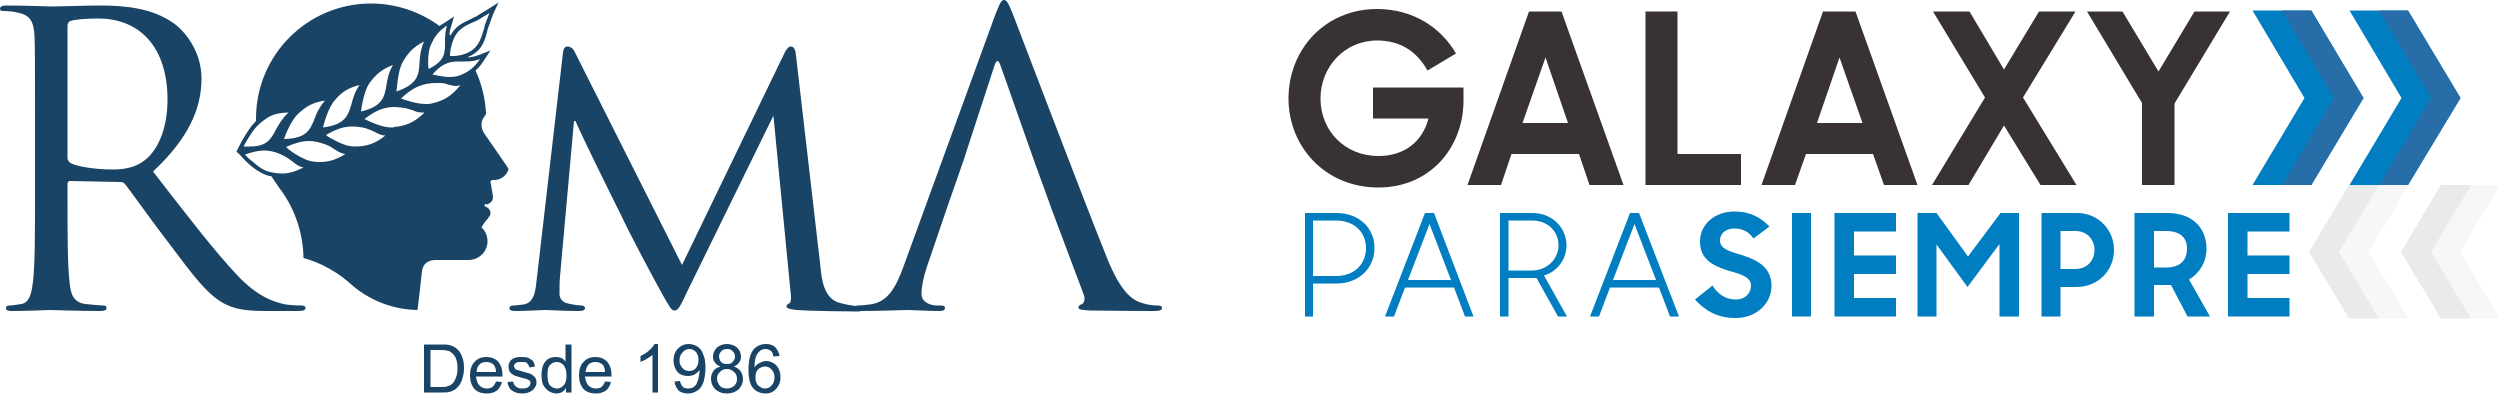
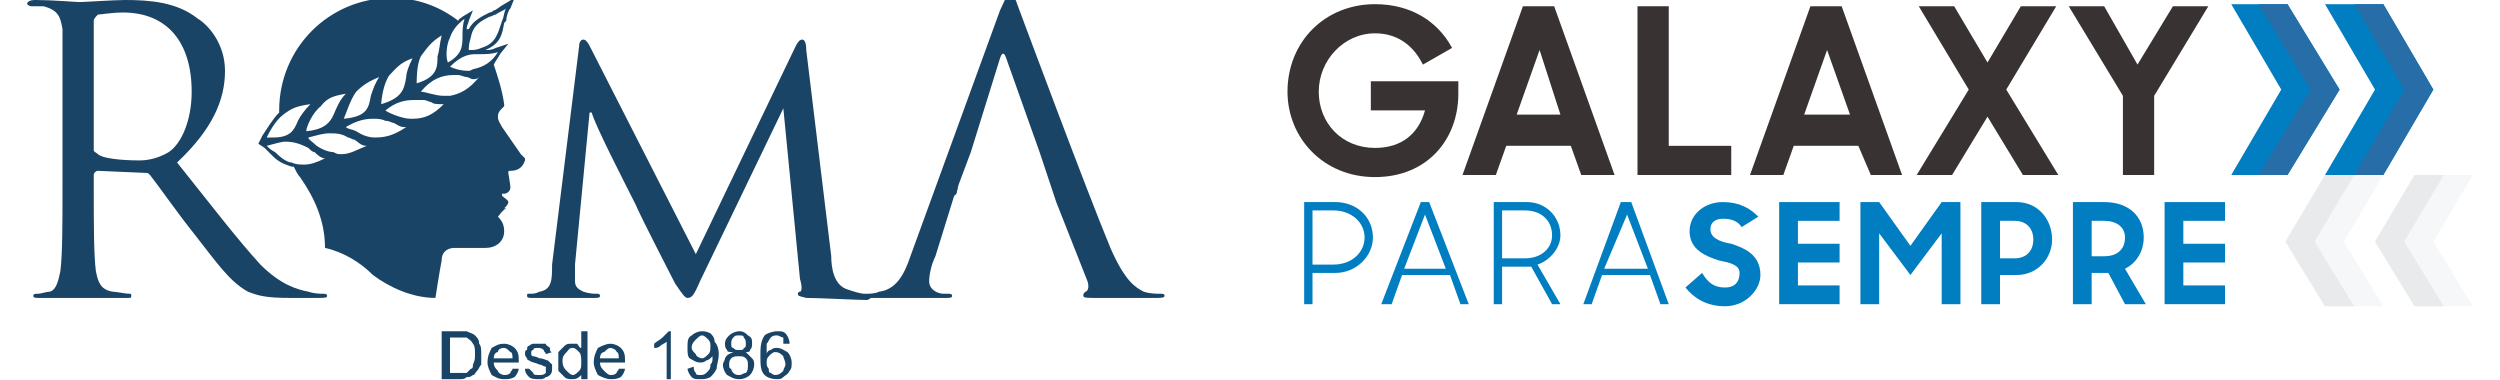
- <svg xmlns="http://www.w3.org/2000/svg" xml:space="preserve" width="5in" height="0.787in" version="1.1" style="shape-rendering:geometricPrecision; text-rendering:geometricPrecision; image-rendering:optimizeQuality; fill-rule:evenodd; clip-rule:evenodd" viewBox="0 0 5000 787">
+ <svg xmlns="http://www.w3.org/2000/svg" xml:space="preserve" width="1.2in" height="0.182in" version="1.1" style="shape-rendering:geometricPrecision; text-rendering:geometricPrecision; image-rendering:optimizeQuality; fill-rule:evenodd; clip-rule:evenodd" viewBox="0 0 1200 182">
  <defs>
    <style type="text/css">
   
    .fil1 {fill:#007EC1;fill-rule:nonzero}
    .fil5 {fill:#1A4466;fill-rule:nonzero}
    .fil3 {fill:#276EA8;fill-rule:nonzero}
    .fil0 {fill:#383332;fill-rule:nonzero}
    .fil4 {fill:#E8EAEB;fill-rule:nonzero}
    .fil2 {fill:#F6F7F8;fill-rule:nonzero}
   
  </style>
  </defs>
  <g id="Layer_x0020_1">
    <g id="_2565278563680">
      <g id="_1812098045968">
-         <path class="fil0" d="M2577 197c0,-99 74,-179 177,-179 72,0 128,37 158,89l-57 34c-22,-39 -55,-60 -101,-60 -64,0 -113,52 -113,116 0,64 48,115 116,115 52,0 88,-29 100,-75l-111 0 0 -62 181 0 0 26c0,94 -67,174 -170,174 -108,0 -180,-83 -180,-178z" />
-         <path class="fil0" d="M3045 246l91 0 -45 -131 -46 131zm13 -223l65 0 124 347 -68 0 -21 -62 -135 0 -21 62 -67 0 123 -347z" />
-         <polygon class="fil0" points="3291,23 3355,23 3355,308 3482,308 3482,370 3291,370 " />
-         <path class="fil0" d="M3634 246l91 0 -46 -131 -45 131zm12 -223l65 0 124 347 -67 0 -22 -62 -134 0 -22 62 -67 0 123 -347z" />
-         <polygon class="fil0" points="4008,251 3937,370 3864,370 3970,195 3866,23 3939,23 4008,139 4078,23 4151,23 4046,195 4153,370 4081,370 " />
-         <polygon class="fil0" points="4284,206 4174,23 4245,23 4317,143 4389,23 4460,23 4349,207 4349,370 4284,370 " />
-         <path class="fil1" d="M2626 441l0 111 46 0c37,0 60,-24 60,-56 0,-31 -23,-55 -60,-55l-46 0zm-16 -15l63 0c45,0 76,30 76,70 0,40 -31,71 -76,71l-47 0 0 66 -16 0 0 -207z" />
-         <path class="fil1" d="M2816 560l86 0 -43 -112 -43 112zm34 -134l18 0 79 207 -17 0 -22 -58 -98 0 -22 58 -18 0 80 -207z" />
-         <path class="fil1" d="M3017 441l0 100 47 0c31,0 53,-24 53,-50 0,-29 -22,-50 -53,-50l-47 0zm56 115l-56 0 0 77 -17 0 0 -207 65 0c39,0 68,29 68,65 0,27 -18,52 -45,60l46 82 -18 0 -43 -77z" />
-         <path class="fil1" d="M3226 560l86 0 -43 -112 -43 112zm34 -134l18 0 80 207 -18 0 -22 -58 -98 0 -22 58 -18 0 80 -207z" />
-         <path class="fil1" d="M3390 599l35 -28c11,18 27,28 46,28 20,0 31,-13 31,-28 0,-17 -21,-23 -43,-29 -28,-9 -59,-20 -59,-59 0,-34 29,-60 69,-60 33,0 53,13 70,30l-32 24c-9,-13 -21,-20 -38,-20 -19,0 -29,11 -29,24 0,17 20,22 43,29 28,9 60,22 60,62 0,32 -27,64 -72,64 -38,0 -62,-16 -81,-37z" />
-         <polygon class="fil1" points="3584,426 3622,426 3622,633 3584,633 " />
-         <polygon class="fil1" points="3669,426 3792,426 3792,463 3708,463 3708,511 3792,511 3792,548 3708,548 3708,596 3792,596 3792,633 3669,633 " />
-         <polygon class="fil1" points="3835,426 3873,426 3936,513 4001,426 4038,426 4038,633 3999,633 3999,488 3935,574 3873,489 3873,633 3835,633 " />
-         <path class="fil1" d="M4121 462l0 76 30 0c23,0 38,-17 38,-38 0,-21 -15,-38 -38,-38l-30 0zm-38 -36l71 0c42,0 74,33 74,74 0,41 -32,74 -75,74l-32 0 0 59 -38 0 0 -207z" />
-         <path class="fil1" d="M4332 535c32,0 42,-18 42,-38 0,-21 -13,-35 -42,-35l-24 0 0 73 24 0zm-63 98l0 -207 66 0c49,0 78,29 78,72 0,25 -13,48 -35,61l42 74 -45 0 -33 -63 -34 0 0 63 -39 0z" />
-         <polygon class="fil1" points="4456,426 4579,426 4579,463 4495,463 4495,511 4579,511 4579,548 4495,548 4495,596 4579,596 4579,633 4456,633 " />
-         <polygon class="fil1" points="4609,196 4505,21 4622,21 4727,196 4622,370 4505,370 " />
-         <polygon class="fil1" points="4803,196 4699,21 4816,21 4921,196 4816,370 4699,370 " />
-         <polygon class="fil2" points="4619,504 4699,370 4817,370 4737,504 4817,637 4699,637 " />
-         <polygon class="fil2" points="4802,504 4882,370 5000,370 4920,504 5000,637 4882,637 " />
-         <polygon class="fil3" points="4862,196 4758,21 4816,21 4921,196 4816,370 4758,370 " />
-         <polygon class="fil3" points="4668,196 4564,21 4623,21 4727,196 4623,370 4564,370 " />
-         <polygon class="fil4" points="4618,504 4698,370 4758,370 4678,504 4758,637 4698,637 " />
-         <polygon class="fil4" points="4802,504 4882,370 4942,370 4862,504 4942,637 4882,637 " />
+         <path class="fil0" d="M618 44c0,-24 18,-42 42,-42 17,0 30,8 37,21l-14 8c-5,-10 -13,-15 -23,-15 -15,0 -27,13 -27,28 0,15 11,27 27,27 13,0 21,-7 24,-18l-26 0 0 -14 42 0 0 6c0,22 -15,40 -40,40 -25,0 -42,-19 -42,-41l0 0z" />
+         <path class="fil0" d="M728 55l21 0 -10 -31 -11 31zm3 -52l15 0 29 81 -16 0 -5 -14 -31 0 -5 14 -16 0 29 -81 0 0z" />
+         <polygon class="fil0" points="786,3 801,3 801,70 831,70 831,84 786,84 " />
+         <path class="fil0" d="M866 55l22 0 -11 -31 -11 31zm3 -52l15 0 29 81 -15 0 -6 -14 -31 0 -5 14 -16 0 29 -81 0 0z" />
+         <polygon class="fil0" points="954,56 937,84 920,84 945,43 921,3 938,3 954,30 970,3 987,3 963,43 988,84 971,84 " />
+         <polygon class="fil0" points="1019,46 993,3 1010,3 1026,31 1043,3 1060,3 1034,46 1034,84 1019,84 " />
+         <path class="fil1" d="M630 101l0 26 10 0c9,0 15,-6 15,-13 0,-7 -6,-13 -15,-13l-10 0zm-4 -4l15 0c10,0 18,7 18,17 0,9 -8,17 -18,17l-11 0 0 15 -4 0 0 -49z" />
+         <path class="fil1" d="M674 129l20 0 -10 -26 -10 26 0 0zm8 -32l4 0 19 49 -4 0 -5 -14 -23 0 -5 14 -5 0 19 -49 0 0z" />
+         <path class="fil1" d="M721 101l0 23 11 0c8,0 13,-5 13,-11 0,-7 -5,-12 -13,-12l-11 0 0 0zm14 27l-14 0 0 18 -4 0 0 -49 16 0c9,0 16,7 16,16 0,6 -5,12 -11,14l11 19 -4 0 -10 -18 0 0z" />
+         <path class="fil1" d="M770 129l21 0 -10 -26 -11 26 0 0zm8 -32l5 0 18 49 -4 0 -5 -14 -23 0 -5 14 -4 0 18 -49 0 0z" />
+         <path class="fil1" d="M809 138l8 -7c3,5 6,7 11,7 5,0 7,-3 7,-7 0,-4 -5,-5 -10,-6 -6,-2 -14,-5 -14,-14 0,-8 7,-14 16,-14 8,0 13,3 17,7l-8 5c-2,-3 -5,-4 -9,-4 -4,0 -6,2 -6,5 0,4 4,6 10,7 6,2 14,5 14,15 0,7 -7,15 -17,15 -9,0 -15,-4 -19,-9l0 0z" />
+         <polygon class="fil1" points="854,97 883,97 883,106 863,106 863,117 883,117 883,126 863,126 863,137 883,137 883,146 854,146 " />
+         <polygon class="fil1" points="893,97 902,97 917,118 932,97 941,97 941,146 932,146 932,112 917,132 902,112 902,146 893,146 " />
+         <path class="fil1" d="M960 106l0 18 7 0c6,0 9,-4 9,-9 0,-5 -3,-9 -9,-9l-7 0zm-9 -9l17 0c10,0 17,8 17,18 0,9 -7,17 -17,17l-8 0 0 14 -9 0 0 -49 0 0z" />
+         <path class="fil1" d="M1010 123c7,0 10,-4 10,-9 0,-5 -4,-8 -10,-8l-6 0 0 17 6 0zm-15 23l0 -49 15 0c12,0 19,7 19,17 0,6 -3,12 -9,15l10 17 -10 0 -8 -15 -8 0 0 15 -9 0z" />
+         <polygon class="fil1" points="1039,97 1068,97 1068,106 1048,106 1048,117 1068,117 1068,126 1048,126 1048,137 1068,137 1068,146 1039,146 " />
+         <polygon class="fil1" points="1095,43 1071,2 1098,2 1123,43 1098,84 1071,84 " />
+         <polygon class="fil1" points="1140,43 1116,2 1144,2 1168,43 1144,84 1116,84 " />
+         <polygon class="fil2" points="1097,116 1116,84 1144,84 1125,116 1144,147 1116,147 " />
+         <polygon class="fil2" points="1140,116 1159,84 1187,84 1168,116 1187,147 1159,147 " />
+         <polygon class="fil3" points="1154,43 1130,2 1144,2 1168,43 1144,84 1130,84 " />
+         <polygon class="fil3" points="1109,43 1084,2 1098,2 1123,43 1098,84 1084,84 " />
+         <polygon class="fil4" points="1097,116 1116,84 1130,84 1111,116 1130,147 1116,147 " />
+         <polygon class="fil4" points="1140,116 1159,84 1173,84 1154,116 1173,147 1159,147 " />
      </g>
-       <path class="fil5" d="M70 246c0,-127 0,-149 -1,-175 -2,-28 -8,-41 -35,-46 -7,-2 -20,-3 -28,-3 -3,0 -6,-1 -6,-4 0,-5 4,-7 13,-7 36,0 87,2 91,2 9,0 71,-2 96,-2 50,0 105,5 148,36 20,14 55,54 55,110 0,59 -25,119 -97,186 66,85 121,157 168,207 43,46 78,55 98,59 16,2 27,2 32,2 4,0 7,2 7,5 0,5 -5,6 -19,6l-58 0c-45,0 -65,-4 -86,-15 -35,-19 -63,-58 -109,-119 -34,-44 -72,-98 -89,-120 -3,-3 -5,-4 -10,-4l-99 -2c-4,0 -6,2 -6,6l0 20c0,77 0,141 4,175 2,24 7,42 32,45 11,1 29,3 36,3 5,0 6,2 6,5 0,4 -4,6 -12,6 -45,0 -96,-2 -100,-2 -1,0 -52,2 -76,2 -9,0 -13,-1 -13,-6 0,-3 2,-5 7,-5 7,0 16,-2 24,-3 16,-3 20,-21 23,-45 4,-34 4,-98 4,-175l0 -142 0 0zm65 70l0 0c0,4 2,7 6,10 12,7 49,13 85,13 19,0 42,-3 60,-16 28,-19 49,-63 49,-124 0,-102 -53,-162 -139,-162 -25,0 -47,2 -55,5 -4,1 -6,5 -6,10l0 264 0 0z" />
-       <path class="fil5" d="M1903 390l-6 17 -2 6 8 -23c0,0 0,0 0,0z" />
-       <path class="fil5" d="M2316 611c-8,0 -20,-1 -32,-5 -17,-5 -41,-18 -70,-90 -49,-122 -176,-456 -188,-487 -10,-25 -13,-29 -18,-29 -5,0 -8,5 -18,31l-183 502c-15,41 -31,72 -68,76 -7,1 -18,2 -24,2 -1,0 -2,0 -3,1 -9,-1 -22,-3 -35,-7 -29,-9 -34,-47 -36,-71l-49 -423c-1,-13 -5,-18 -10,-18 -5,0 -8,4 -12,11l-206 426 -215 -427c-4,-8 -10,-10 -15,-10 -4,0 -7,4 -8,12l-52 449c-3,26 -4,51 -27,55 -11,1 -15,2 -21,2 -4,0 -7,2 -7,5 0,5 4,6 12,6 19,0 53,-2 60,-2 5,0 39,2 66,2 8,0 13,-1 13,-6 0,-3 -4,-5 -6,-5 -5,0 -15,-1 -28,-4 -10,-2 -17,-9 -17,-19 0,-12 0,-25 1,-35l28 -311 3 0c12,29 69,144 91,188 17,37 64,125 83,159 14,25 18,32 24,32 7,0 11,-7 25,-37l172 -351 1 0 34 350c2,13 1,23 -3,24 -3,1 -5,3 -5,6 0,3 3,5 20,7 26,2 105,3 121,3 3,0 6,0 8,-1 1,0 1,0 1,0 38,0 83,-2 92,-2 9,0 44,2 63,2 7,0 12,-1 12,-6 0,-3 -2,-5 -8,-5l-8 0c-14,0 -31,-7 -31,-23 0,-15 4,-34 11,-55l41 -120 0 0 2 -6 6 -17c0,0 0,0 0,0l24 -69 62 -190c4,-12 8,-12 12,0l67 190 37 102 62 165c5,12 0,20 -5,21 -3,1 -5,3 -5,6 0,5 9,5 24,6 56,1 115,1 127,1 9,0 16,-1 16,-6 0,-4 -3,-5 -8,-5l0 0z" />
-       <path class="fil5" d="M1016 336l-8 -12 -38 -55c0,0 0,0 0,0 -4,-5 -7,-12 -7,-19 0,-7 2,-13 6,-17l0 -1c2,-1 3,-3 3,-6 0,0 0,0 0,-1 0,0 0,0 0,0l0 0c-2,-30 -9,-58 -21,-84 6,-5 11,-11 16,-19l14 -21 -23 9c-8,3 -15,4 -21,5 0,-1 -1,-1 -1,-1 28,-12 34,-32 40,-58l1 -2c3,-9 7,-20 9,-25l11 -24 -22 14c-8,5 -18,11 -23,14 -4,2 -7,3 -10,5 -17,8 -31,14 -41,33 -1,-1 -1,-2 -2,-2 0,-5 1,-10 3,-15l6 -21 -18 12c-4,2 -8,5 -11,7 -38,-28 -86,-45 -137,-45 -127,0 -230,103 -230,230 0,2 0,4 0,5 -13,13 -24,32 -32,47l-7 14 11 11c3,4 9,10 16,16 14,12 27,19 39,22 1,0 3,0 4,1 5,7 10,15 15,22l0 0c30,39 48,88 49,141 37,10 71,30 99,56l0 0c35,29 79,47 129,48 0,0 7,-57 9,-78 3,-20 20,-22 27,-22 7,0 57,0 65,0 1,0 1,0 1,0 21,0 38,-17 38,-37 0,-11 -4,-21 -12,-28 4,-7 8,-14 14,-19l0 0 -1 0c3,-3 5,-6 5,-10 0,-6 -5,-11 -10,-13l0 0c-1,0 -2,-1 -2,-2 0,-2 1,-3 2,-3 1,0 1,0 1,1 8,-1 14,-7 14,-15 0,-3 -5,-30 -5,-30 0,-2 2,-4 4,-4 0,0 2,0 3,0 14,0 25,-9 29,-21 0,0 0,0 0,-1 0,-1 -1,-2 -1,-2zm-112 -249l0 0c8,-26 21,-33 41,-42 3,-1 7,-3 11,-5 5,-3 16,-10 23,-14 -3,7 -7,18 -10,26l0 2c-8,27 -13,46 -43,55 -7,2 -14,3 -19,3 -3,0 -6,0 -7,0 0,-3 0,-12 4,-25l0 0zm-42 2l0 0c7,-15 14,-26 32,-38 -4,13 -4,24 -4,34 0,21 0,37 -33,53 -1,-8 -2,-35 5,-49l0 0zm-57 36l0 0c10,-18 20,-30 43,-42 -7,16 -8,29 -9,42 -1,24 -3,43 -46,58 1,-9 3,-42 12,-58zm-66 41l0 0c12,-16 23,-27 47,-36 -9,15 -11,28 -13,40 -4,24 -8,43 -51,53 1,-9 6,-41 17,-57zm-20 4l0 0c-9,13 -13,26 -16,38 -7,23 -12,41 -57,47 2,-9 11,-41 24,-55 13,-15 25,-24 49,-30l0 0zm-122 57l0 0c15,-14 28,-22 53,-26 -11,13 -17,25 -21,37 -9,22 -16,39 -61,40 3,-9 15,-39 29,-51l0 0zm-75 18l0 0c16,-13 26,-19 55,-20 -12,11 -19,23 -25,34 -10,19 -18,34 -52,34 -4,0 -8,0 -13,0 5,-9 19,-36 35,-48l0 0zm42 102l0 0c-7,0 -15,-1 -24,-3 -10,-2 -22,-9 -35,-21 -7,-5 -13,-11 -15,-14 15,-5 27,-8 38,-8 14,0 28,4 44,13 5,3 9,6 13,9 6,5 12,10 22,12 -16,8 -29,12 -43,12l0 0zm76 -23l0 0c-5,0 -9,0 -14,-1 -10,-1 -23,-7 -37,-16 -8,-5 -14,-10 -17,-13 18,-8 32,-12 46,-12 11,0 23,3 36,8 5,2 10,5 14,8 7,4 13,9 23,10 -18,11 -33,16 -51,16l0 0zm69 -31l0 0c-11,0 -24,-4 -39,-12 -8,-4 -15,-8 -18,-11 20,-12 36,-17 52,-17 9,0 19,1 29,4 6,2 10,4 15,6 7,4 14,8 23,8 0,0 1,0 1,-1 -23,19 -41,23 -63,23l0 0zm79 -39l0 0c-1,1 -3,1 -5,1 -20,0 -46,-13 -54,-17 22,-17 39,-24 60,-24 6,0 13,1 20,2 6,1 10,3 15,4 7,3 12,5 20,5 2,0 3,0 5,0 -21,21 -39,27 -61,29l0 0zm75 -47l0 0c-3,1 -7,1 -11,1 -19,0 -42,-8 -50,-11 24,-23 44,-31 71,-31 2,0 4,0 7,0 6,0 11,1 16,3 5,1 10,3 16,3 3,0 6,-1 9,-2 -19,24 -36,32 -58,37l0 0zm53 -55l0 0c-4,1 -10,2 -16,2 -14,0 -29,-4 -35,-5 22,-26 39,-26 55,-26l5 0c11,0 23,0 35,-5 -13,20 -27,28 -44,34l0 0z" />
-       <path class="fil5" d="M848 785l0 -96 33 0c8,0 13,0 17,1 6,1 11,4 15,7 5,4 9,10 11,16 3,7 4,15 4,23 0,8 -1,14 -3,20 -1,6 -4,10 -6,14 -3,4 -6,7 -9,9 -3,2 -7,4 -12,5 -4,1 -9,1 -15,1l-35 0zm13 -11l20 0c7,0 12,0 15,-2 4,-1 7,-3 9,-5 3,-3 5,-7 7,-12 2,-5 3,-11 3,-19 0,-10 -2,-18 -5,-23 -4,-6 -8,-9 -12,-11 -4,-1 -9,-2 -17,-2l-20 0 0 74zm131 -11l12 1c-2,7 -5,13 -10,17 -6,4 -12,6 -20,6 -11,0 -19,-3 -25,-9 -6,-7 -9,-16 -9,-27 0,-12 3,-21 9,-27 6,-7 14,-10 24,-10 9,0 17,3 23,9 6,7 9,16 9,27 0,1 0,2 0,3l-53 0c1,8 3,14 7,18 4,4 9,6 15,6 4,0 8,-1 11,-3 3,-3 5,-6 7,-11zm-39 -19l39 0c0,-6 -2,-11 -4,-14 -4,-4 -9,-6 -15,-6 -6,0 -10,1 -14,5 -4,4 -5,8 -6,15zm62 20l11 -1c1,4 3,8 6,10 3,3 7,4 13,4 5,0 9,-1 12,-3 2,-2 4,-5 4,-8 0,-3 -1,-5 -4,-6 -1,-1 -6,-3 -12,-4 -9,-3 -15,-4 -18,-6 -3,-2 -6,-4 -8,-7 -1,-3 -2,-6 -2,-9 0,-3 0,-6 2,-9 1,-3 3,-5 6,-7 1,-1 4,-2 7,-3 3,-1 7,-1 10,-1 6,0 11,0 15,2 4,2 7,4 9,6 2,3 3,7 4,11l-11 2c-1,-4 -3,-6 -5,-9 -2,-2 -6,-2 -11,-2 -5,0 -9,0 -11,2 -3,2 -4,4 -4,6 0,2 1,3 2,5 0,1 2,2 4,3 1,0 5,1 11,3 8,2 14,4 17,5 3,2 6,4 8,7 2,2 3,6 3,10 0,4 -1,7 -4,11 -2,3 -5,6 -10,8 -4,2 -9,3 -14,3 -9,0 -16,-2 -21,-6 -5,-3 -8,-9 -9,-17zm117 21l0 -9c-4,7 -11,11 -19,11 -6,0 -11,-2 -16,-5 -4,-3 -8,-7 -11,-13 -2,-5 -3,-12 -3,-19 0,-7 1,-13 3,-19 2,-5 6,-10 10,-13 5,-3 10,-4 16,-4 4,0 8,1 11,2 4,2 6,5 8,7l0 -34 12 0 0 96 -11 0zm-37 -35c0,9 1,16 5,21 4,4 9,6 14,6 5,0 9,-2 13,-6 4,-4 6,-11 6,-20 0,-9 -2,-16 -6,-21 -4,-4 -8,-6 -14,-6 -5,0 -9,2 -13,6 -4,4 -5,11 -5,20zm115 13l12 1c-2,7 -5,13 -10,17 -6,4 -12,6 -20,6 -11,0 -19,-3 -25,-9 -6,-7 -9,-16 -9,-27 0,-12 3,-21 9,-27 6,-7 14,-10 24,-10 9,0 17,3 23,9 6,7 9,16 9,27 0,1 0,2 0,3l-53 0c1,8 3,14 7,18 4,4 9,6 15,6 4,0 8,-1 11,-3 3,-3 5,-6 7,-11zm-39 -19l39 0c0,-6 -2,-11 -4,-14 -4,-4 -9,-6 -15,-6 -5,0 -10,1 -14,5 -3,4 -5,8 -6,15zm145 41l-11 0 0 -75c-3,2 -7,5 -12,8 -4,3 -9,4 -12,6l0 -12c6,-3 12,-6 17,-11 5,-4 9,-9 11,-13l7 0 0 97zm33 -22l11 -1c1,5 3,9 6,12 2,2 6,3 10,3 4,0 7,-1 10,-2 3,-2 5,-4 7,-7 1,-3 3,-7 4,-11 1,-5 2,-10 2,-15 0,0 0,-1 0,-2 -3,4 -6,7 -10,9 -4,2 -9,3 -13,3 -8,0 -15,-2 -21,-8 -5,-6 -8,-14 -8,-23 0,-10 3,-18 9,-24 6,-6 13,-9 21,-9 7,0 12,2 18,5 5,4 9,8 11,15 3,6 5,15 5,27 0,12 -2,22 -4,29 -3,8 -7,14 -12,17 -6,4 -12,6 -19,6 -8,0 -14,-2 -19,-6 -4,-5 -7,-10 -8,-18zm48 -43c0,-7 -2,-12 -5,-16 -4,-4 -8,-6 -13,-6 -5,0 -10,2 -14,7 -4,4 -6,9 -6,16 0,6 2,11 6,15 3,4 8,6 13,6 6,0 11,-2 14,-6 3,-4 5,-9 5,-16zm44 13c-5,-2 -9,-4 -11,-8 -3,-3 -4,-7 -4,-12 0,-7 3,-13 8,-18 5,-4 11,-7 20,-7 8,0 15,3 20,7 5,5 8,11 8,18 0,5 -1,9 -4,12 -2,4 -6,6 -10,8 5,2 10,5 13,9 3,5 5,10 5,16 0,8 -3,15 -9,21 -6,5 -14,8 -23,8 -10,0 -17,-3 -23,-8 -6,-6 -9,-13 -9,-22 0,-6 2,-11 5,-15 3,-5 8,-7 14,-9zm-3 -20c0,4 2,8 4,11 3,3 7,4 12,4 5,0 9,-1 11,-4 3,-3 5,-6 5,-11 0,-4 -2,-8 -5,-11 -3,-3 -6,-4 -11,-4 -5,0 -8,1 -11,4 -3,3 -5,7 -5,11zm-4 44c0,4 1,7 3,10 1,4 4,6 7,8 3,1 6,2 10,2 6,0 10,-2 14,-5 4,-4 6,-8 6,-14 0,-6 -2,-11 -6,-14 -4,-4 -9,-6 -14,-6 -6,0 -11,2 -14,6 -4,3 -6,8 -6,13zm125 -45l-12 1c-1,-4 -2,-8 -4,-10 -3,-3 -7,-5 -12,-5 -4,0 -7,1 -10,3 -4,3 -7,7 -9,12 -2,5 -3,13 -3,22 2,-4 6,-7 10,-9 4,-2 9,-4 13,-4 8,0 15,3 21,9 5,6 8,14 8,23 0,6 -1,12 -4,17 -3,5 -6,9 -11,12 -4,3 -10,4 -15,4 -10,0 -19,-4 -25,-11 -6,-7 -9,-19 -9,-36 0,-19 3,-32 10,-41 6,-7 15,-11 25,-11 7,0 14,2 18,6 5,5 8,11 9,18zm-48 42c0,4 0,8 2,12 2,4 4,6 8,8 2,2 6,3 9,3 5,0 10,-2 13,-6 4,-4 6,-9 6,-16 0,-7 -2,-12 -6,-16 -3,-4 -8,-6 -13,-6 -5,0 -10,2 -14,6 -4,4 -5,9 -5,15z" />
+       <path class="fil5" d="M30 55c0,-30 0,-35 0,-41 -1,-6 -2,-9 -9,-11 -1,0 -4,0 -6,0 -1,0 -2,-1 -2,-1 0,-1 1,-2 4,-2 8,0 20,1 21,1 2,0 17,-1 22,-1 12,0 25,1 35,9 5,3 13,12 13,25 0,14 -6,28 -23,44 16,20 29,37 40,49 10,10 18,12 23,13 3,1 6,1 7,1 1,0 2,0 2,1 0,1 -1,1 -5,1l-13 0c-11,0 -15,-1 -20,-3 -9,-5 -15,-14 -26,-28 -8,-10 -17,-23 -21,-28 -1,-1 -1,-1 -2,-1l-23 -1c-1,0 -2,1 -2,2l0 5c0,18 0,33 1,41 1,5 2,9 8,10 2,0 6,1 8,1 1,0 1,0 1,1 0,1 0,1 -2,1 -11,0 -23,0 -24,0 0,0 -12,0 -18,0 -2,0 -3,0 -3,-1 0,-1 1,-1 2,-1 2,0 4,-1 6,-1 3,-1 4,-5 5,-10 1,-8 1,-23 1,-41l0 -34 0 0 0 0zm15 17l0 0c0,1 1,1 2,2 2,2 11,3 20,3 4,0 9,-1 14,-4 6,-4 11,-15 11,-29 0,-24 -12,-38 -33,-38 -5,0 -11,1 -12,1 -1,1 -2,2 -2,3l0 62 0 0 0 0z" />
+       <path class="fil5" d="M460 89l-1 4 -1 1 2 -5c0,0 0,0 0,0z" />
+       <path class="fil5" d="M557 141c-2,0 -5,0 -8,-1 -4,-2 -9,-5 -16,-21 -12,-29 -41,-107 -44,-115 -2,-6 -3,-7 -4,-7 -2,0 -2,2 -5,8l-43 118c-3,9 -7,16 -15,17 -2,1 -5,1 -6,1 0,0 -1,0 -1,0 -2,0 -5,-1 -8,-2 -7,-2 -8,-11 -8,-16l-12 -99c0,-4 -1,-5 -2,-5 -1,0 -2,1 -3,3l-48 100 -51 -100c-1,-2 -2,-3 -3,-3 -1,0 -2,1 -2,3l-13 105c0,7 0,12 -6,13 -2,1 -3,1 -5,1 -1,0 -1,0 -1,1 0,1 1,1 2,1 5,0 13,0 14,0 2,0 10,0 16,0 2,0 3,0 3,-1 0,-1 -1,-1 -1,-1 -2,0 -4,0 -7,-1 -2,-1 -4,-2 -4,-5 0,-2 0,-5 0,-8l7 -73 1 0c2,7 16,34 21,44 4,9 15,30 19,38 4,6 5,7 6,7 2,0 3,-1 6,-8l40 -83 0 0 8 82c1,3 1,6 0,6 -1,0 -1,1 -1,1 0,1 0,1 4,2 6,0 25,1 29,1 0,0 1,0 2,-1 0,0 0,0 0,0 9,0 19,0 21,0 2,0 11,0 15,0 2,0 3,0 3,-1 0,-1 -1,-1 -2,-1l-2 0c-3,0 -7,-2 -7,-6 0,-3 1,-8 3,-12l9 -29 0 0 1 -1 1 -4c0,0 0,0 0,0l6 -16 14 -45c1,-3 2,-3 3,0l16 45 8 24 15 38c1,3 0,5 -1,5 -1,1 -1,1 -1,2 0,1 2,1 5,1 13,0 27,0 30,0 2,0 4,0 4,-1 0,-1 -1,-1 -2,-1l0 0 0 0z" />
+       <path class="fil5" d="M252 76l-2 -2 -9 -13c0,0 0,0 0,0 -1,-2 -2,-3 -2,-5 0,-2 1,-3 2,-4l0 0c0,0 1,-1 1,-1 0,0 0,0 0,-1 0,0 0,0 0,0l0 0c-1,-7 -3,-13 -5,-19 1,-2 2,-3 3,-5l4 -5 -6 2c-2,1 -3,1 -5,1 0,0 0,0 0,0 7,-3 8,-7 9,-13l1 -1c0,-2 1,-5 2,-6l2 -5 -5 3c-2,1 -4,3 -5,3 -1,1 -2,1 -2,1 -4,2 -8,4 -10,8 0,0 0,0 -1,0 0,-2 1,-3 1,-4l2 -5 -5 3c-1,1 -2,1 -2,2 -9,-7 -20,-11 -32,-11 -30,0 -54,24 -54,54 0,1 0,1 0,1 -3,3 -6,8 -8,11l-2 4 3 2c1,1 2,2 4,4 3,3 6,4 9,5 0,0 1,0 1,0 1,2 2,4 3,5l0 0c7,10 12,21 12,34 9,2 17,7 23,13l0 0c8,6 19,11 30,11 0,0 2,-13 3,-18 0,-5 4,-6 6,-6 2,0 13,0 15,0 0,0 0,0 0,0 5,0 9,-3 9,-8 0,-3 -1,-5 -3,-7 1,-1 2,-3 4,-4l0 0 -1 0c1,-1 2,-2 2,-3 0,-1 -2,-2 -3,-3l0 0c0,0 0,0 0,0 0,-1 0,-1 0,-1 1,0 1,0 1,0 1,0 3,-1 3,-3 0,-1 -1,-7 -1,-7 0,-1 0,-1 1,-1 0,0 0,0 0,0 4,0 6,-2 7,-5 0,0 0,0 0,0 0,0 0,-1 0,-1l0 0zm-26 -58l0 0c1,-6 5,-8 9,-10 1,0 2,-1 3,-1 1,-1 4,-2 5,-3 -1,1 -1,4 -2,6l0 0c-2,6 -3,11 -10,13 -2,1 -4,1 -5,1 0,0 -1,0 -1,0 0,-1 0,-3 1,-6l0 0 0 0zm-10 0l0 0c1,-3 3,-6 7,-9 -1,3 -1,6 -1,8 0,5 0,9 -7,13 -1,-2 -1,-8 1,-12l0 0 0 0zm-14 9l0 0c3,-4 5,-7 10,-10 -1,4 -1,7 -2,10 0,5 0,10 -10,13 0,-2 0,-9 2,-13zm-15 9l0 0c3,-3 5,-6 11,-8 -2,4 -3,7 -3,9 -1,6 -2,10 -12,13 0,-2 1,-10 4,-14zm-5 1l0 0c-2,3 -3,6 -4,9 -1,6 -2,10 -13,11 1,-2 3,-9 6,-13 3,-3 6,-5 11,-7l0 0zm-28 14l0 0c3,-4 6,-5 12,-6 -3,3 -4,6 -5,8 -2,5 -4,9 -14,10 0,-2 3,-9 7,-12l0 0 0 0zm-18 4l0 0c4,-3 6,-4 13,-5 -3,3 -5,6 -6,8 -2,5 -4,8 -12,8 -1,0 -2,0 -3,0 1,-2 4,-8 8,-11l0 0 0 0zm10 24l0 0c-2,0 -4,0 -6,-1 -2,0 -5,-2 -8,-5 -2,-1 -3,-2 -4,-3 4,-1 7,-2 9,-2 4,0 7,1 11,3 1,1 2,2 3,2 1,1 3,3 5,3 -4,2 -7,3 -10,3l0 0 0 0zm18 -5l0 0c-2,0 -2,0 -4,-1 -2,0 -5,-1 -8,-3 -2,-2 -4,-3 -4,-4 4,-1 7,-2 10,-2 3,0 6,0 9,2 1,0 2,1 3,1 2,1 3,3 6,3 -5,2 -8,4 -12,4l0 0 0 0zm16 -8l0 0c-3,0 -6,-1 -9,-3 -2,-1 -4,-1 -5,-2 5,-3 9,-4 13,-4 2,0 4,0 6,1 2,0 3,1 4,1 2,1 3,2 5,2 0,0 1,0 1,0 -6,4 -10,5 -15,5l0 0 0 0zm18 -9l0 0c0,0 0,0 -1,0 -4,0 -11,-3 -12,-4 5,-4 9,-5 14,-5 1,0 3,0 4,0 2,0 3,1 4,1 1,1 3,1 5,1 0,0 0,0 1,0 -5,5 -9,7 -15,7l0 0 0 0zm18 -11l0 0c-1,0 -2,0 -3,0 -4,0 -9,-2 -11,-2 5,-6 10,-8 16,-8 1,0 1,0 2,0 1,0 3,1 4,1 1,0 2,1 3,1 1,0 2,0 3,-1 -5,6 -9,8 -14,9l0 0 0 0zm12 -13l0 0c-1,0 -2,1 -3,1 -4,0 -7,-1 -9,-2 6,-6 10,-6 13,-6l2 0c2,0 5,0 8,-1 -3,5 -7,7 -11,8l0 0 0 0z" />
+       <path class="fil5" d="M212 182l0 -23 8 0c2,0 3,0 4,0 2,1 3,1 4,2 1,1 2,2 2,4 1,1 1,3 1,5 0,2 0,3 0,5 -1,1 -1,2 -2,3 -1,1 -1,2 -2,2 -1,1 -2,1 -3,1 -1,1 -2,1 -3,1l-9 0 0 0zm4 -3l4 0c2,0 3,0 4,0 1,-1 1,-1 2,-2 1,0 1,-1 1,-2 1,-2 1,-3 1,-5 0,-2 0,-4 -1,-5 -1,-2 -2,-2 -3,-3 -1,0 -2,0 -4,0l-4 0 0 17zm30 -2l3 0c0,1 -1,3 -2,4 -2,1 -3,1 -5,1 -3,0 -4,-1 -6,-2 -1,-2 -2,-4 -2,-6 0,-3 1,-5 2,-7 2,-1 3,-2 6,-2 2,0 4,1 5,2 2,2 2,4 2,6 0,1 0,1 0,1l-12 0c0,2 1,3 2,4 0,1 2,2 3,2 1,0 2,0 3,-1 0,-1 1,-1 1,-2l0 0zm-9 -5l9 0c0,-1 0,-3 -1,-3 -1,-1 -2,-2 -3,-2 -2,0 -3,1 -3,2 -1,0 -2,1 -2,3l0 0zm15 5l2 0c0,0 1,1 2,2 0,1 1,1 3,1 1,0 2,0 3,-1 0,0 0,-1 0,-2 0,0 0,-1 0,-1 -1,0 -2,-1 -3,-1 -2,-1 -4,-1 -5,-2 0,0 -1,0 -1,-1 -1,-1 -1,-2 -1,-2 0,-1 0,-2 1,-2 0,-1 0,-2 1,-2 0,0 1,-1 2,-1 0,0 1,0 2,0 1,0 3,0 4,0 0,1 1,1 2,2 0,1 0,2 1,2l-3 1c0,-1 -1,-1 -1,-2 -1,-1 -2,-1 -3,-1 -1,0 -2,0 -2,1 -1,0 -1,1 -1,1 0,1 0,1 0,1 0,1 1,1 1,1 0,0 1,0 3,1 2,0 3,1 4,1 0,0 1,1 2,2 0,0 0,1 0,2 0,1 0,2 -1,3 0,0 -1,1 -2,1 -1,1 -2,1 -3,1 -2,0 -4,0 -5,-1 -1,-1 -2,-2 -2,-4l0 0zm27 5l0 -2c-1,1 -2,2 -4,2 -2,0 -3,0 -4,-1 -1,-1 -2,-2 -3,-3 0,-1 0,-3 0,-5 0,-1 0,-3 0,-4 1,-1 2,-2 3,-3 1,-1 2,-1 3,-1 1,0 2,0 3,0 1,1 1,2 2,2l0 -8 3 0 0 23 -3 0 0 0zm-9 -9c0,3 1,4 2,5 1,1 2,2 3,2 1,0 2,-1 3,-2 1,-1 1,-2 1,-4 0,-2 0,-4 -1,-5 -1,-1 -2,-2 -3,-2 -2,0 -2,1 -3,2 -1,1 -2,2 -2,4zm27 4l3 0c0,1 -1,3 -2,4 -2,1 -3,1 -5,1 -2,0 -4,-1 -6,-2 -1,-2 -2,-4 -2,-6 0,-3 1,-5 2,-7 2,-1 4,-2 6,-2 2,0 4,1 5,2 2,2 2,4 2,6 0,1 0,1 0,1l-12 0c0,2 1,3 2,4 1,1 2,2 3,2 1,0 2,0 3,-1 0,-1 1,-1 1,-2l0 0zm-9 -5l9 0c0,-1 0,-3 -1,-3 0,-1 -2,-2 -3,-2 -1,0 -2,1 -3,2 -1,0 -2,1 -2,3l0 0zm34 10l-2 0 0 -18c-1,1 -2,1 -3,2 -1,1 -2,1 -3,1l0 -2c1,-1 3,-2 4,-3 1,-1 2,-2 3,-3l1 0 0 23 0 0zm8 -5l3 -1c0,1 0,2 1,3 0,1 1,1 2,1 1,0 2,0 3,-1 0,0 1,-1 1,-1 1,-1 1,-2 1,-3 1,-1 1,-2 1,-3 0,0 0,-1 0,-1 -1,1 -2,2 -3,2 -1,1 -2,1 -3,1 -2,0 -3,-1 -5,-2 -1,-1 -1,-3 -1,-5 0,-3 0,-5 2,-6 1,-1 3,-2 5,-2 1,0 2,0 4,1 1,1 2,2 2,4 1,1 2,3 2,6 0,3 -1,5 -1,7 -1,2 -2,3 -3,4 -2,1 -3,1 -5,1 -2,0 -3,0 -4,-1 -1,-1 -2,-3 -2,-4l0 0zm11 -11c0,-1 0,-2 -1,-3 -1,-1 -2,-2 -3,-2 -1,0 -2,1 -3,2 -1,1 -2,2 -2,4 0,1 1,2 2,3 0,1 2,2 3,2 1,0 2,-1 3,-2 1,-1 1,-2 1,-4zm11 3c-2,0 -3,0 -3,-1 -1,-1 -1,-2 -1,-3 0,-2 1,-3 2,-4 1,-1 3,-2 5,-2 2,0 3,1 4,2 2,1 2,2 2,4 0,1 0,2 -1,3 0,1 -1,1 -2,1 1,1 2,2 3,3 1,1 1,2 1,3 0,2 -1,4 -2,5 -1,1 -3,2 -5,2 -3,0 -4,-1 -6,-2 -1,-1 -2,-3 -2,-5 0,-1 1,-2 1,-3 1,-2 2,-2 4,-3l0 0zm-1 -4c0,1 0,2 1,2 1,1 1,1 3,1 1,0 2,0 2,-1 1,0 1,-1 1,-2 0,-1 0,-2 -1,-3 0,-1 -1,-1 -2,-1 -2,0 -2,0 -3,1 -1,1 -1,2 -1,3l0 0zm-1 10c0,1 0,2 1,2 0,1 1,2 1,2 1,1 2,1 3,1 1,0 2,-1 3,-1 1,-1 1,-2 1,-4 0,-1 0,-2 -1,-3 -1,-1 -2,-1 -3,-1 -2,0 -3,0 -4,1 -1,1 -1,2 -1,3l0 0zm29 -10l-3 0c0,-1 0,-2 0,-3 -1,0 -2,-1 -3,-1 -1,0 -2,0 -3,1 -1,1 -1,2 -2,3 0,1 0,3 0,5 0,-1 1,-2 2,-2 1,-1 2,-1 3,-1 2,0 3,1 5,2 1,1 2,3 2,5 0,2 0,3 -1,4 -1,2 -2,2 -3,3 -1,1 -2,1 -3,1 -3,0 -5,-1 -6,-2 -2,-2 -2,-5 -2,-9 0,-4 0,-7 2,-10 1,-1 4,-2 6,-2 2,0 3,0 4,1 1,1 2,3 2,5l0 0zm-11 9c0,1 0,2 1,3 0,1 0,2 1,2 1,1 2,1 2,1 2,0 3,-1 4,-2 0,-1 1,-2 1,-3 0,-2 -1,-3 -1,-4 -1,-1 -2,-2 -4,-2 -1,0 -2,1 -3,2 -1,1 -1,2 -1,3l0 0z" />
    </g>
  </g>
</svg>
